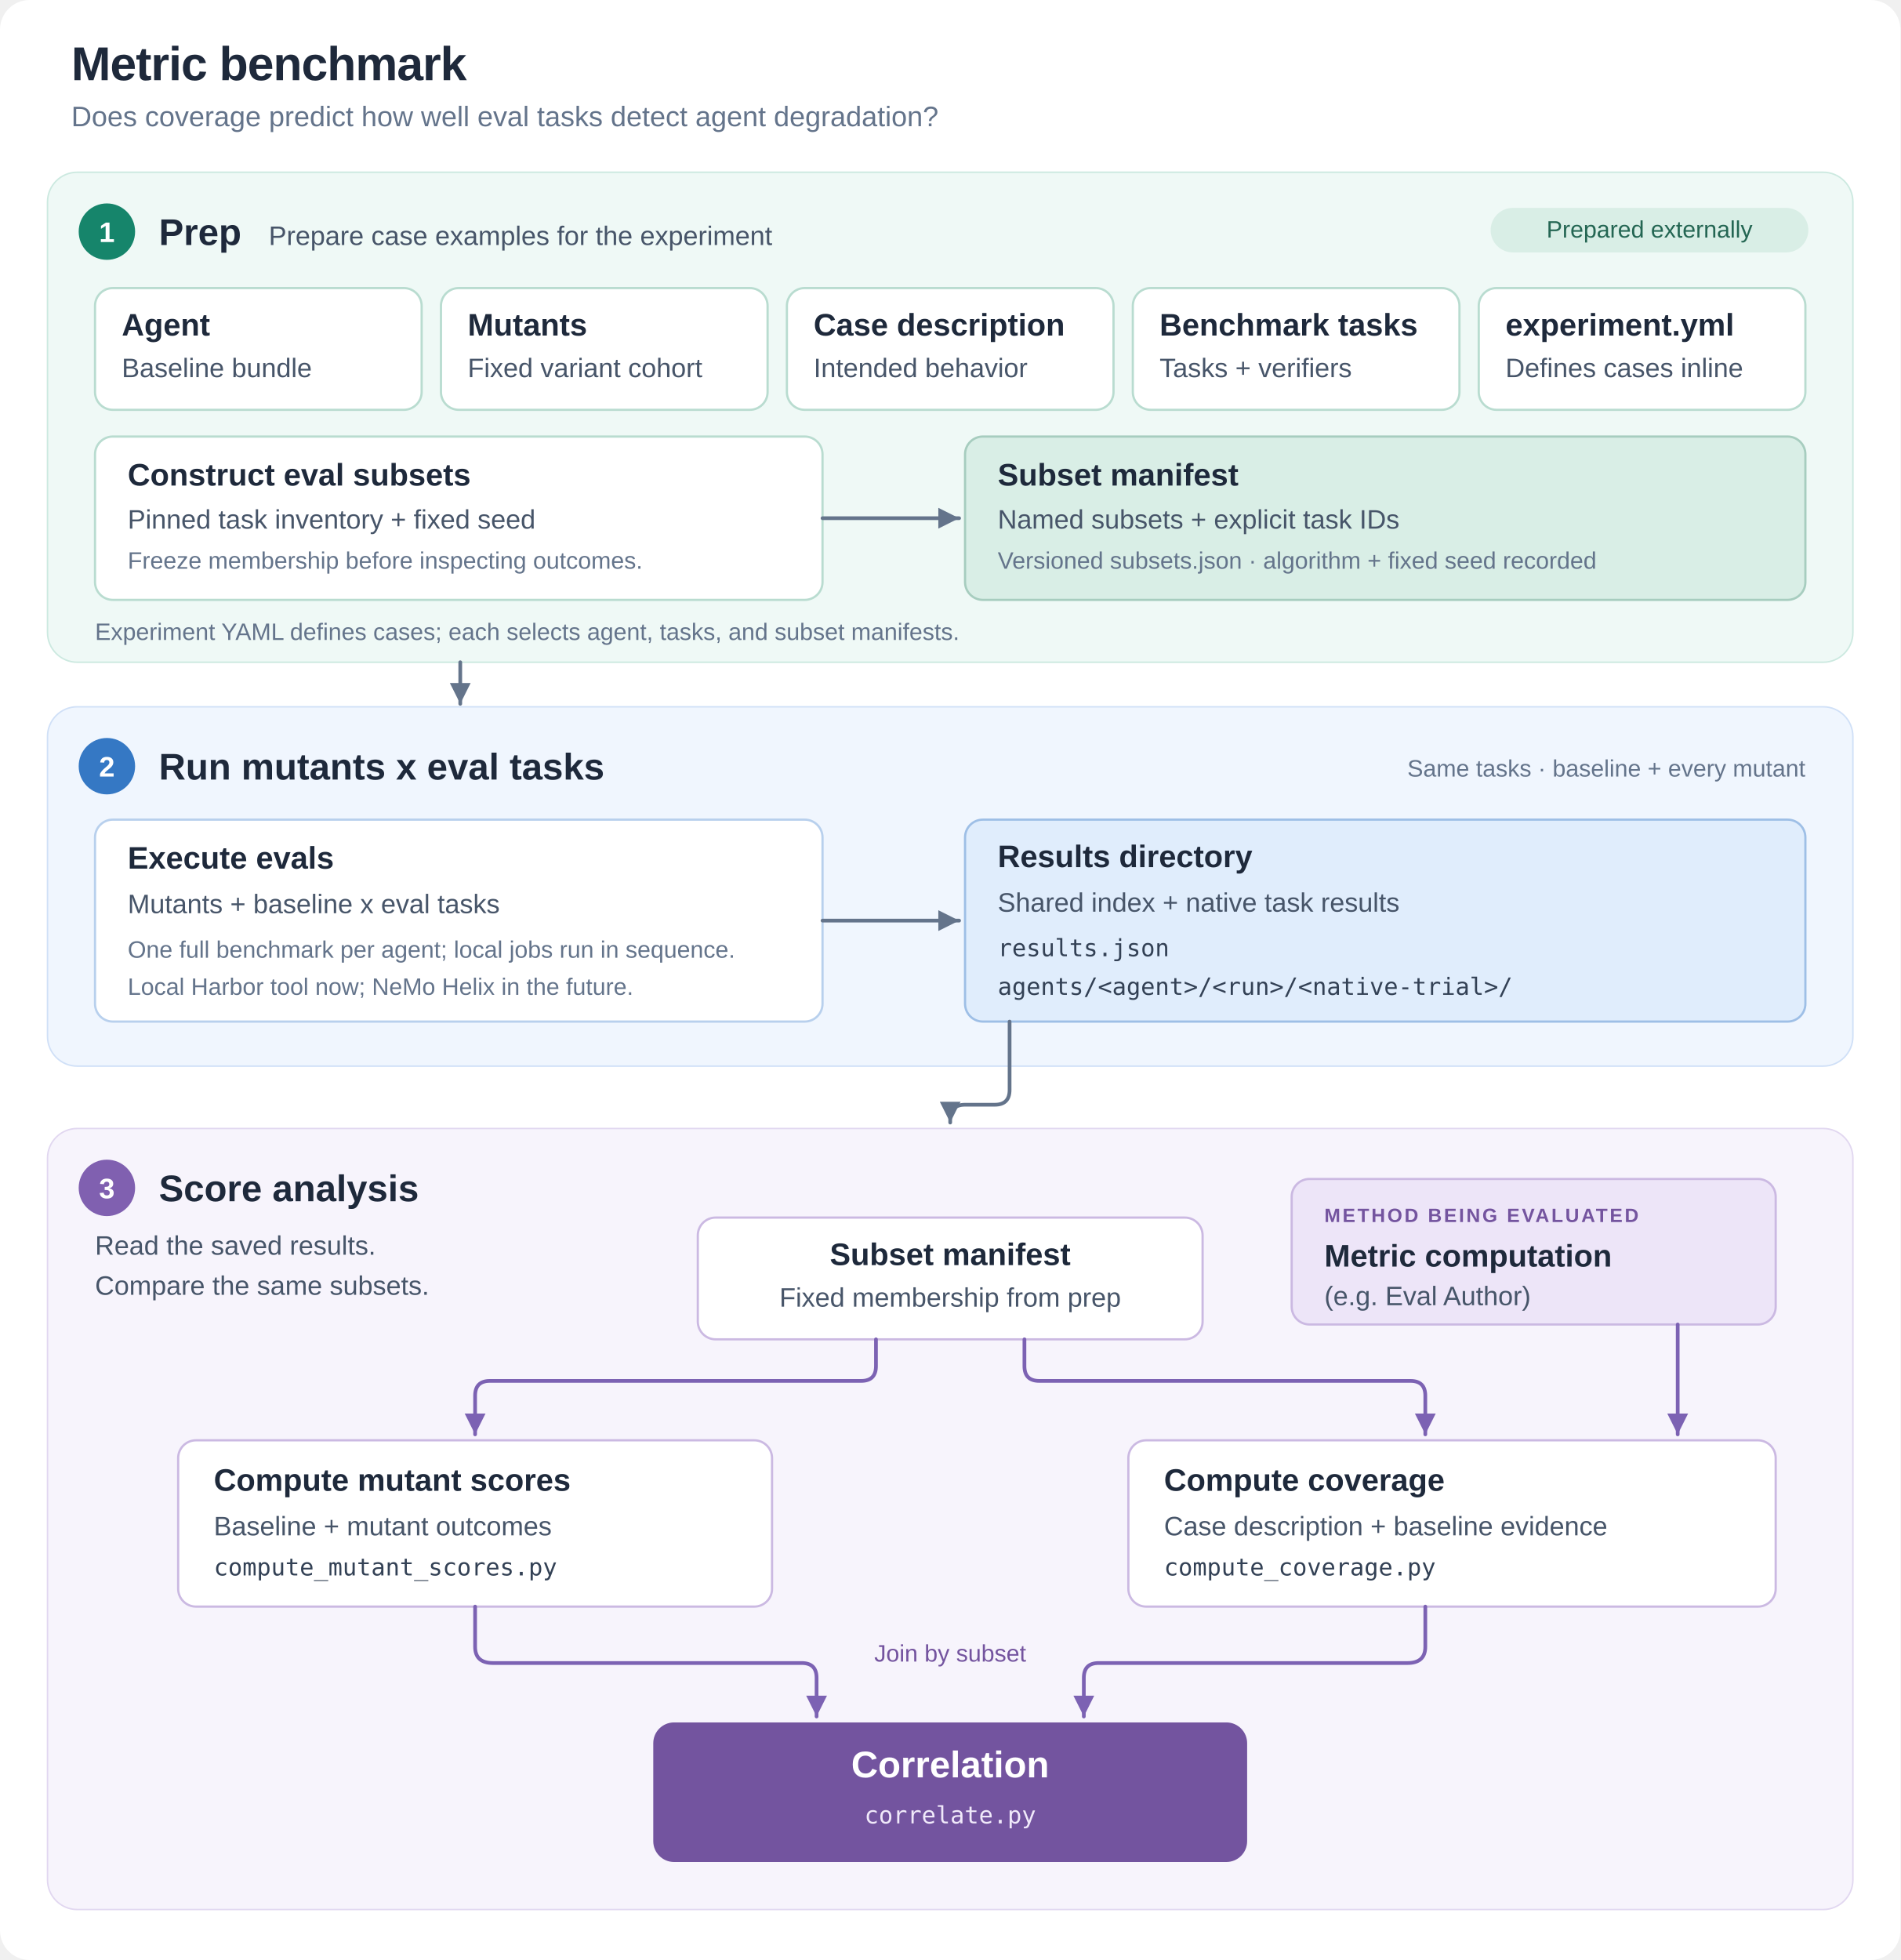
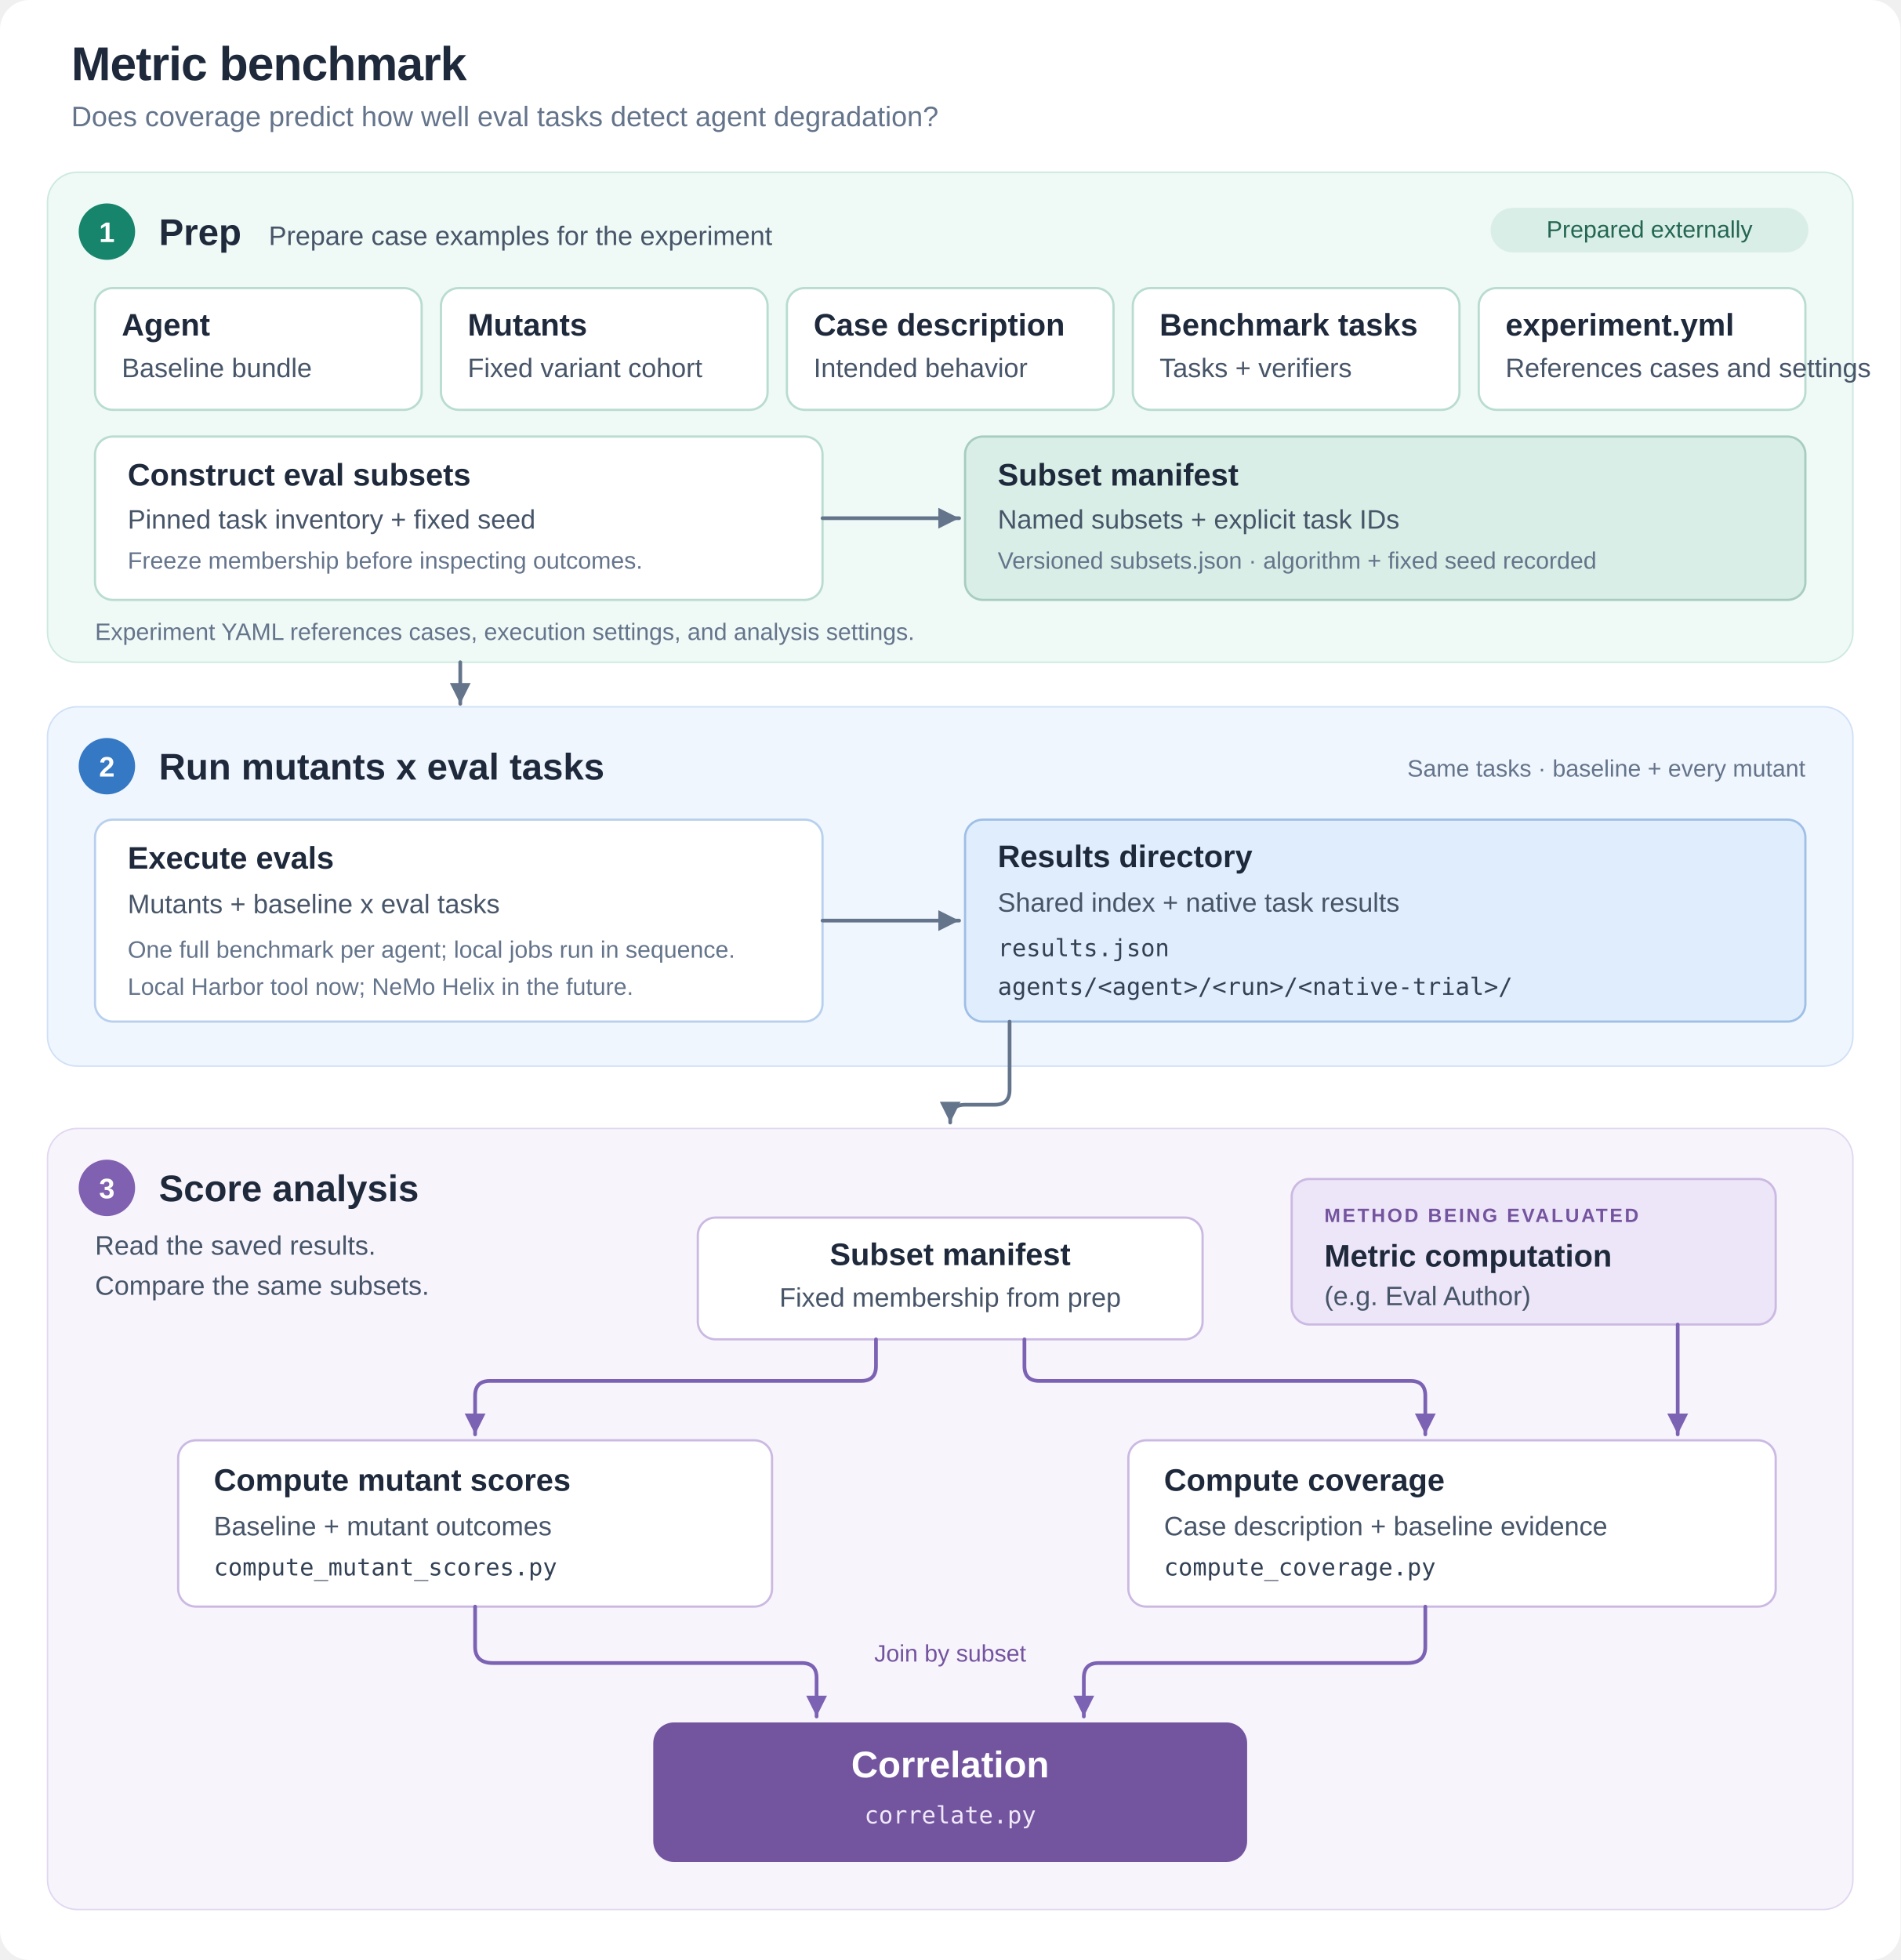
<svg xmlns="http://www.w3.org/2000/svg" width="1280" height="1320" viewBox="0 0 1280 1320" role="img" aria-labelledby="title description">
  <defs>
    <marker id="arrow" viewBox="0 0 10 10" refX="9" refY="5" markerWidth="7" markerHeight="7" orient="auto">
      <path d="M1 1 L9 5 L1 9 Z" fill="#64748b" />
    </marker>
    <marker id="purple-arrow" viewBox="0 0 10 10" refX="9" refY="5" markerWidth="7" markerHeight="7" orient="auto">
      <path d="M1 1 L9 5 L1 9 Z" fill="#7c62b3" />
    </marker>
    <style>
      text { font-family: Arial, Helvetica, sans-serif; fill: #1e293b; }
      .title { font-size: 32px; font-weight: 700; letter-spacing: -.5px; }
      .subtitle { font-size: 19px; fill: #64748b; }
      .phase { font-size: 25px; font-weight: 700; }
      .number { font-size: 19px; font-weight: 700; fill: #fff; text-anchor: middle; }
      .label { font-size: 21px; font-weight: 700; }
      .detail { font-size: 18px; fill: #475569; }
      .small { font-size: 16px; fill: #64748b; }
      .mono { font-family: 'DejaVu Sans Mono', Consolas, monospace; font-size: 16px; fill: #334155; }
      .eyebrow { font-size: 13px; font-weight: 700; letter-spacing: 1.4px; }
      .flow { fill: none; stroke: #64748b; stroke-width: 2.5; stroke-linecap: round; stroke-linejoin: round; marker-end: url(#arrow); }
      .analysis-flow { fill: none; stroke: #7c62b3; stroke-width: 2.5; stroke-linecap: round; stroke-linejoin: round; marker-end: url(#purple-arrow); }
      .card { fill: #fff; stroke-width: 1.5; }
    </style>
  </defs>
  <rect width="1280" height="1320" rx="20" fill="#fff" />
  <text x="48" y="54" class="title">Metric benchmark</text>
  <text x="48" y="85" class="subtitle">Does coverage predict how well eval tasks detect agent degradation?</text>
  <rect x="32" y="116" width="1216" height="330" rx="20" fill="#eff9f6" stroke="#cce9e0" />
  <circle cx="72" cy="156" r="19" fill="#16856b" />
  <text x="72" y="163" class="number">1</text>
  <text x="107" y="165" class="phase">Prep</text>
  <text x="181" y="165" class="detail">Prepare case examples for the experiment</text>
  <rect x="1004" y="140" width="214" height="30" rx="15" fill="#d9eee6" />
  <text x="1111" y="160" text-anchor="middle" class="small" style="fill:#246653">Prepared externally</text>
  <g class="card" stroke="#b9dcd0">
    <rect x="64" y="194" width="220" height="82" rx="12" />
    <rect x="297" y="194" width="220" height="82" rx="12" />
    <rect x="530" y="194" width="220" height="82" rx="12" />
    <rect x="763" y="194" width="220" height="82" rx="12" />
    <rect x="996" y="194" width="220" height="82" rx="12" />
  </g>
  <text x="82" y="226" class="label">Agent</text>
  <text x="82" y="254" class="detail">Baseline bundle</text>
  <text x="315" y="226" class="label">Mutants</text>
  <text x="315" y="254" class="detail">Fixed variant cohort</text>
  <text x="548" y="226" class="label">Case description</text>
  <text x="548" y="254" class="detail">Intended behavior</text>
  <text x="781" y="226" class="label">Benchmark tasks</text>
  <text x="781" y="254" class="detail">Tasks + verifiers</text>
  <text x="1014" y="226" class="label">experiment.yml</text>
-   <text x="1014" y="254" class="detail">Defines cases inline</text>
+   <text x="1014" y="254" class="detail">References cases and settings</text>
  <rect x="64" y="294" width="490" height="110" rx="12" class="card" stroke="#b9dcd0" />
  <text x="86" y="327" class="label">Construct eval subsets</text>
  <text x="86" y="356" class="detail">Pinned task inventory + fixed seed</text>
  <text x="86" y="383" class="small">Freeze membership before inspecting outcomes.</text>
  <path d="M554 349 H646" class="flow" />
  <rect x="650" y="294" width="566" height="110" rx="12" fill="#d9eee6" stroke="#a7cdbf" stroke-width="1.5" />
  <text x="672" y="327" class="label">Subset manifest</text>
  <text x="672" y="356" class="detail">Named subsets + explicit task IDs</text>
  <text x="672" y="383" class="small">Versioned subsets.json · algorithm + fixed seed recorded</text>
-   <text x="64" y="431" class="small">Experiment YAML defines cases; each selects agent, tasks, and subset manifests.</text>
+   <text x="64" y="431" class="small">Experiment YAML references cases, execution settings, and analysis settings.</text>
  <g transform="translate(0 110)">
    <path d="M310 336 V364" class="flow" />
    <rect x="32" y="366" width="1216" height="242" rx="20" fill="#f0f6fe" stroke="#d0e0f7" />
    <circle cx="72" cy="406" r="19" fill="#3578c4" />
    <text x="72" y="413" class="number">2</text>
    <text x="107" y="415" class="phase">Run mutants x eval tasks</text>
    <text x="1216" y="413" text-anchor="end" class="small">Same tasks · baseline + every mutant</text>
    <rect x="64" y="442" width="490" height="136" rx="12" class="card" stroke="#b8d0ed" />
    <text x="86" y="475" class="label">Execute evals</text>
    <text x="86" y="505" class="detail">Mutants + baseline x eval tasks</text>
    <text x="86" y="535" class="small">One full benchmark per agent; local jobs run in sequence.</text>
    <text x="86" y="560" class="small">Local Harbor tool now; NeMo Helix in the future.</text>
    <path d="M554 510 H646" class="flow" />
    <rect x="650" y="442" width="566" height="136" rx="12" fill="#e0edfc" stroke="#9ebfe6" stroke-width="1.5" />
    <text x="672" y="474" class="label">Results directory</text>
    <text x="672" y="504" class="detail">Shared index + native task results</text>
    <text x="672" y="534" class="mono">results.json</text>
    <text x="672" y="560" class="mono">agents/&lt;agent&gt;/&lt;run&gt;/&lt;native-trial&gt;/</text>
    <rect x="32" y="650" width="1216" height="526" rx="20" fill="#f7f4fc" stroke="#e1d7f0" />
    <path d="M680 578 V624 Q680 634 670 634 H650 Q640 634 640 644 V646" class="flow" />
    <circle cx="72" cy="690" r="19" fill="#8060b0" />
    <text x="72" y="697" class="number">3</text>
    <text x="107" y="699" class="phase">Score analysis</text>
    <text x="64" y="735" class="detail">Read the saved results.</text>
    <text x="64" y="762" class="detail">Compare the same subsets.</text>
    <rect x="470" y="710" width="340" height="82" rx="12" class="card" stroke="#cbb9e2" />
    <text x="640" y="742" text-anchor="middle" class="label">Subset manifest</text>
    <text x="640" y="770" text-anchor="middle" class="detail">Fixed membership from prep</text>
    <path d="M590 792 V810 Q590 820 580 820 H330 Q320 820 320 830 V856" class="analysis-flow" />
    <path d="M690 792 V810 Q690 820 700 820 H950 Q960 820 960 830 V856" class="analysis-flow" />
    <rect x="870" y="684" width="326" height="98" rx="12" fill="#ede5f8" stroke="#cbb9e2" stroke-width="1.5" />
    <text x="892" y="713" class="eyebrow" style="fill:#74549f">METHOD BEING EVALUATED</text>
    <text x="892" y="743" class="label">Metric computation</text>
    <text x="892" y="769" class="detail">(e.g. Eval Author)</text>
    <path d="M1130 782 V856" class="analysis-flow" />
    <rect x="120" y="860" width="400" height="112" rx="12" class="card" stroke="#cbb9e2" />
    <text x="144" y="894" class="label">Compute mutant scores</text>
    <text x="144" y="924" class="detail">Baseline + mutant outcomes</text>
    <text x="144" y="951" class="mono">compute_mutant_scores.py</text>
    <rect x="760" y="860" width="436" height="112" rx="12" class="card" stroke="#cbb9e2" />
    <text x="784" y="894" class="label">Compute coverage</text>
    <text x="784" y="924" class="detail">Case description + baseline evidence</text>
    <text x="784" y="951" class="mono">compute_coverage.py</text>
    <path d="M320 972 V999 Q320 1010 332 1010 H540 Q550 1010 550 1020 V1046" class="analysis-flow" />
    <path d="M960 972 V999 Q960 1010 948 1010 H740 Q730 1010 730 1020 V1046" class="analysis-flow" />
    <text x="640" y="1009" text-anchor="middle" class="small" style="fill:#74549f">Join by subset</text>
    <rect x="440" y="1050" width="400" height="94" rx="14" fill="#73549f" />
    <text x="640" y="1087" text-anchor="middle" class="label" style="fill:#fff;font-size:25px">Correlation</text>
    <text x="640" y="1118" text-anchor="middle" class="mono" style="fill:#f0e9fa">correlate.py</text>
  </g>
</svg>
